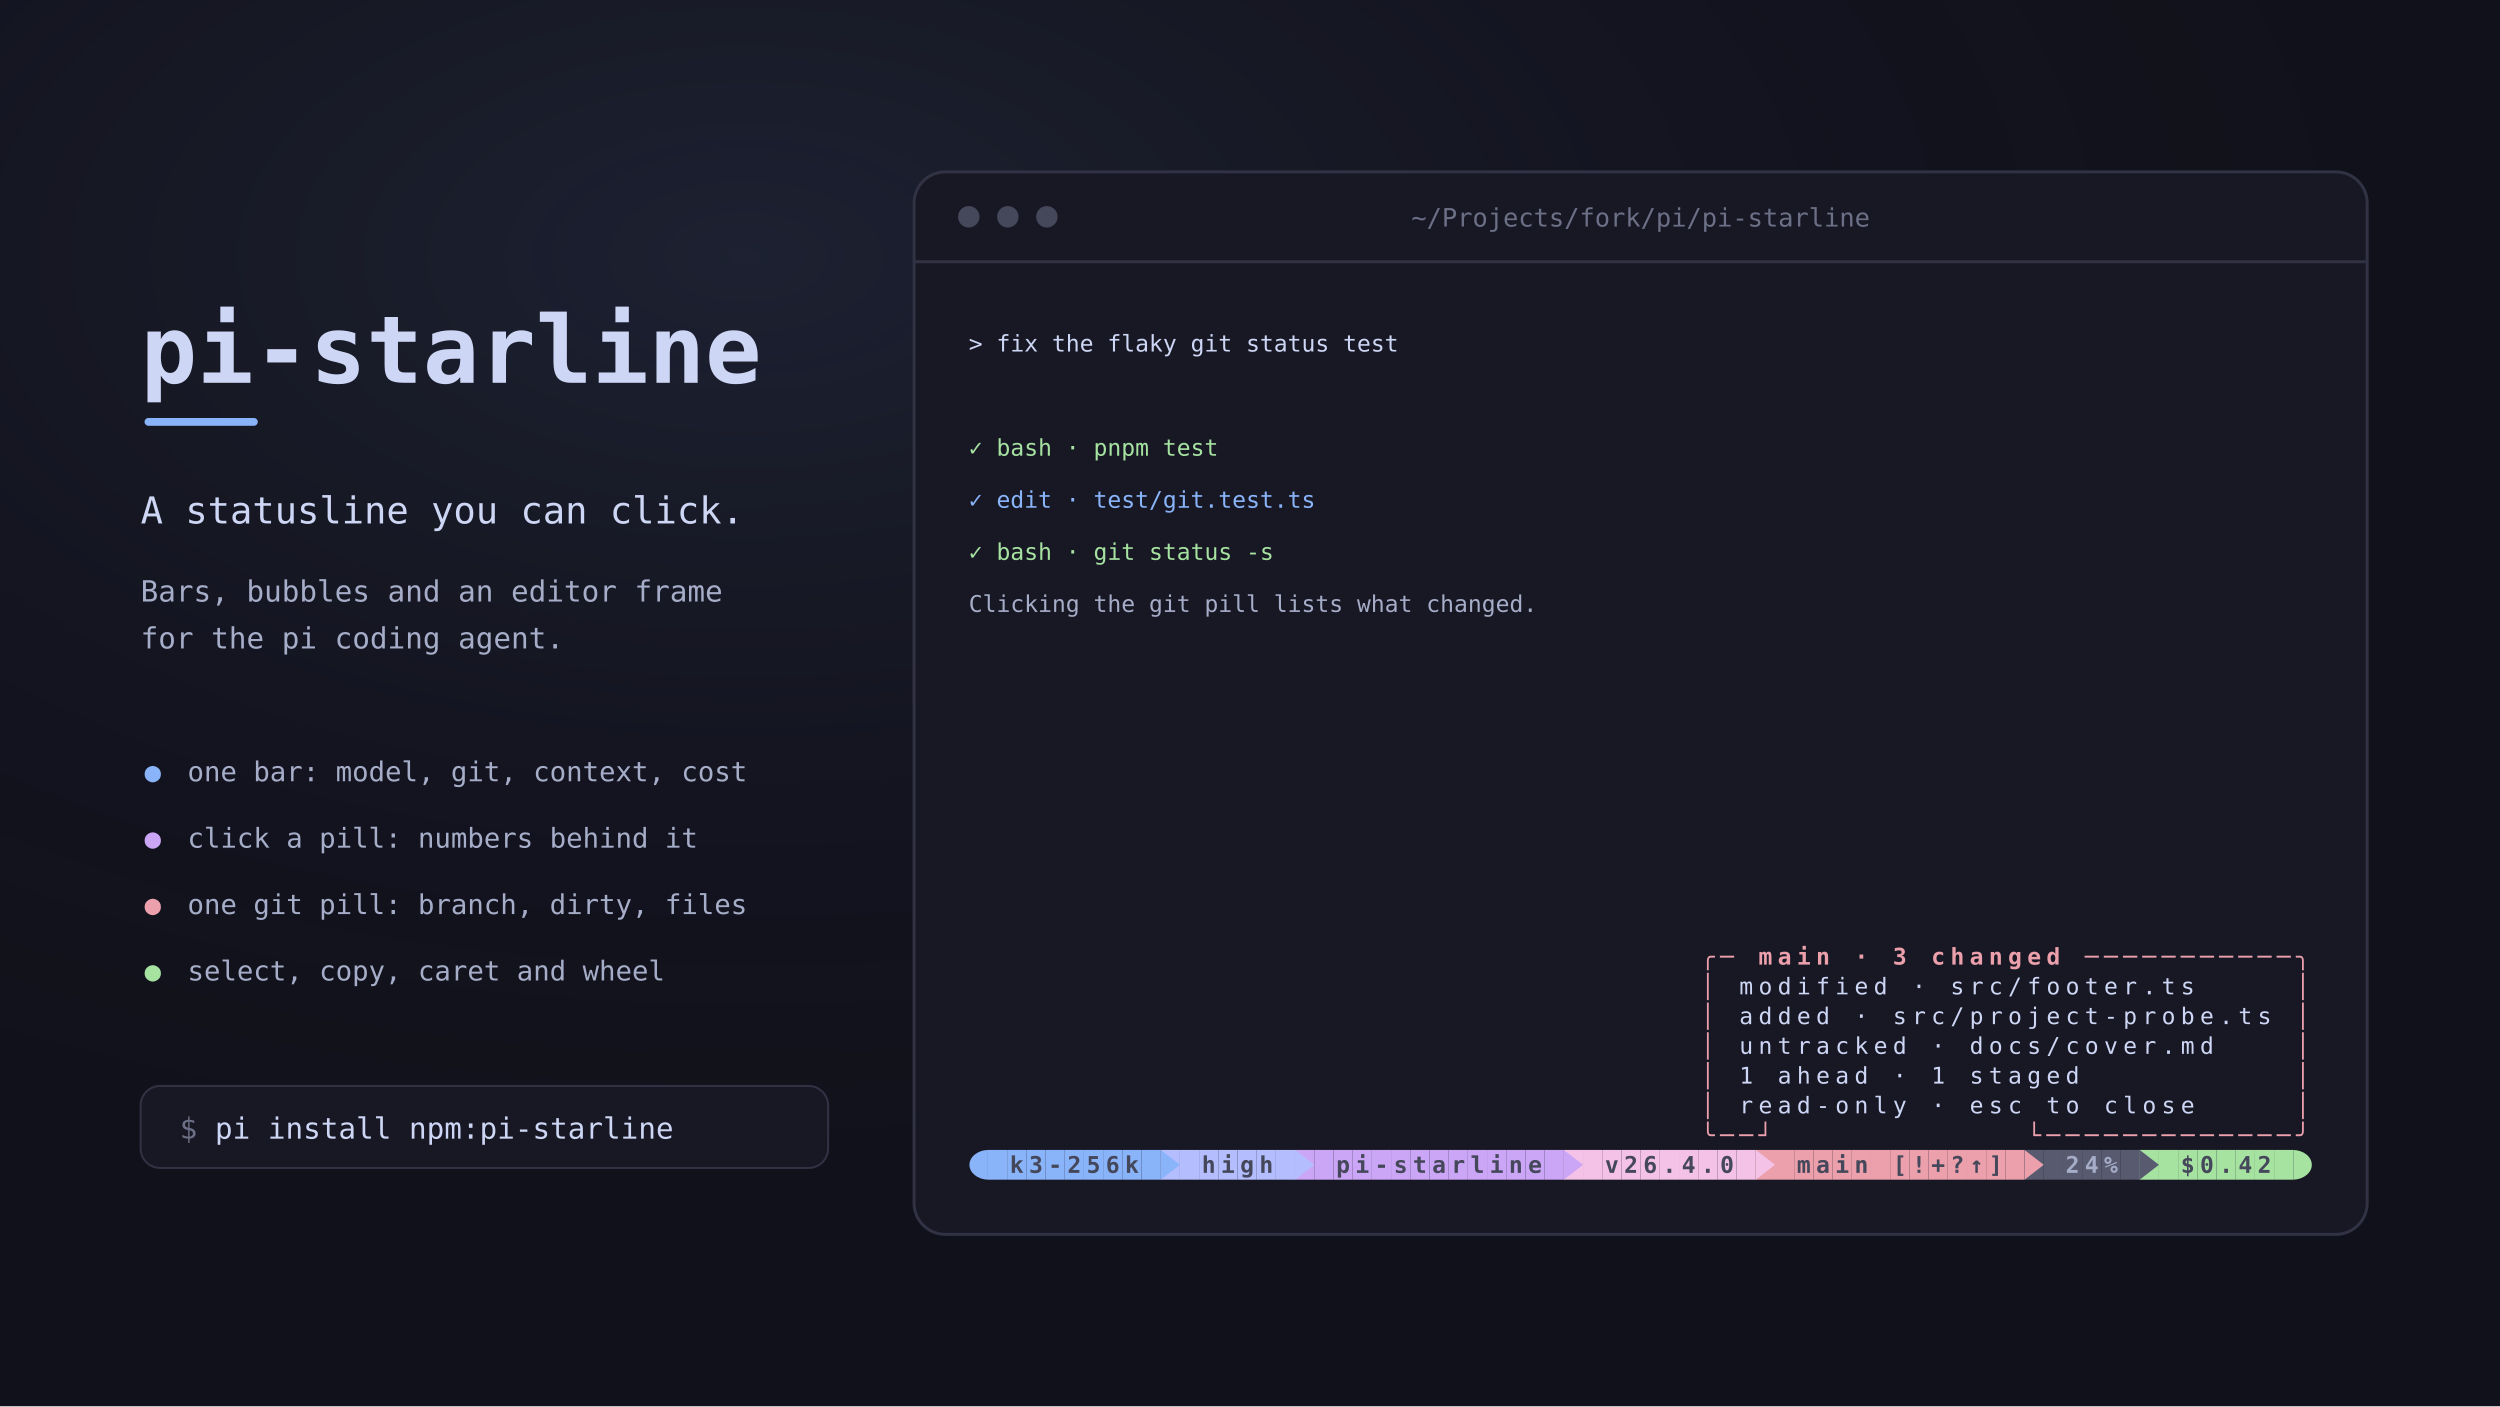
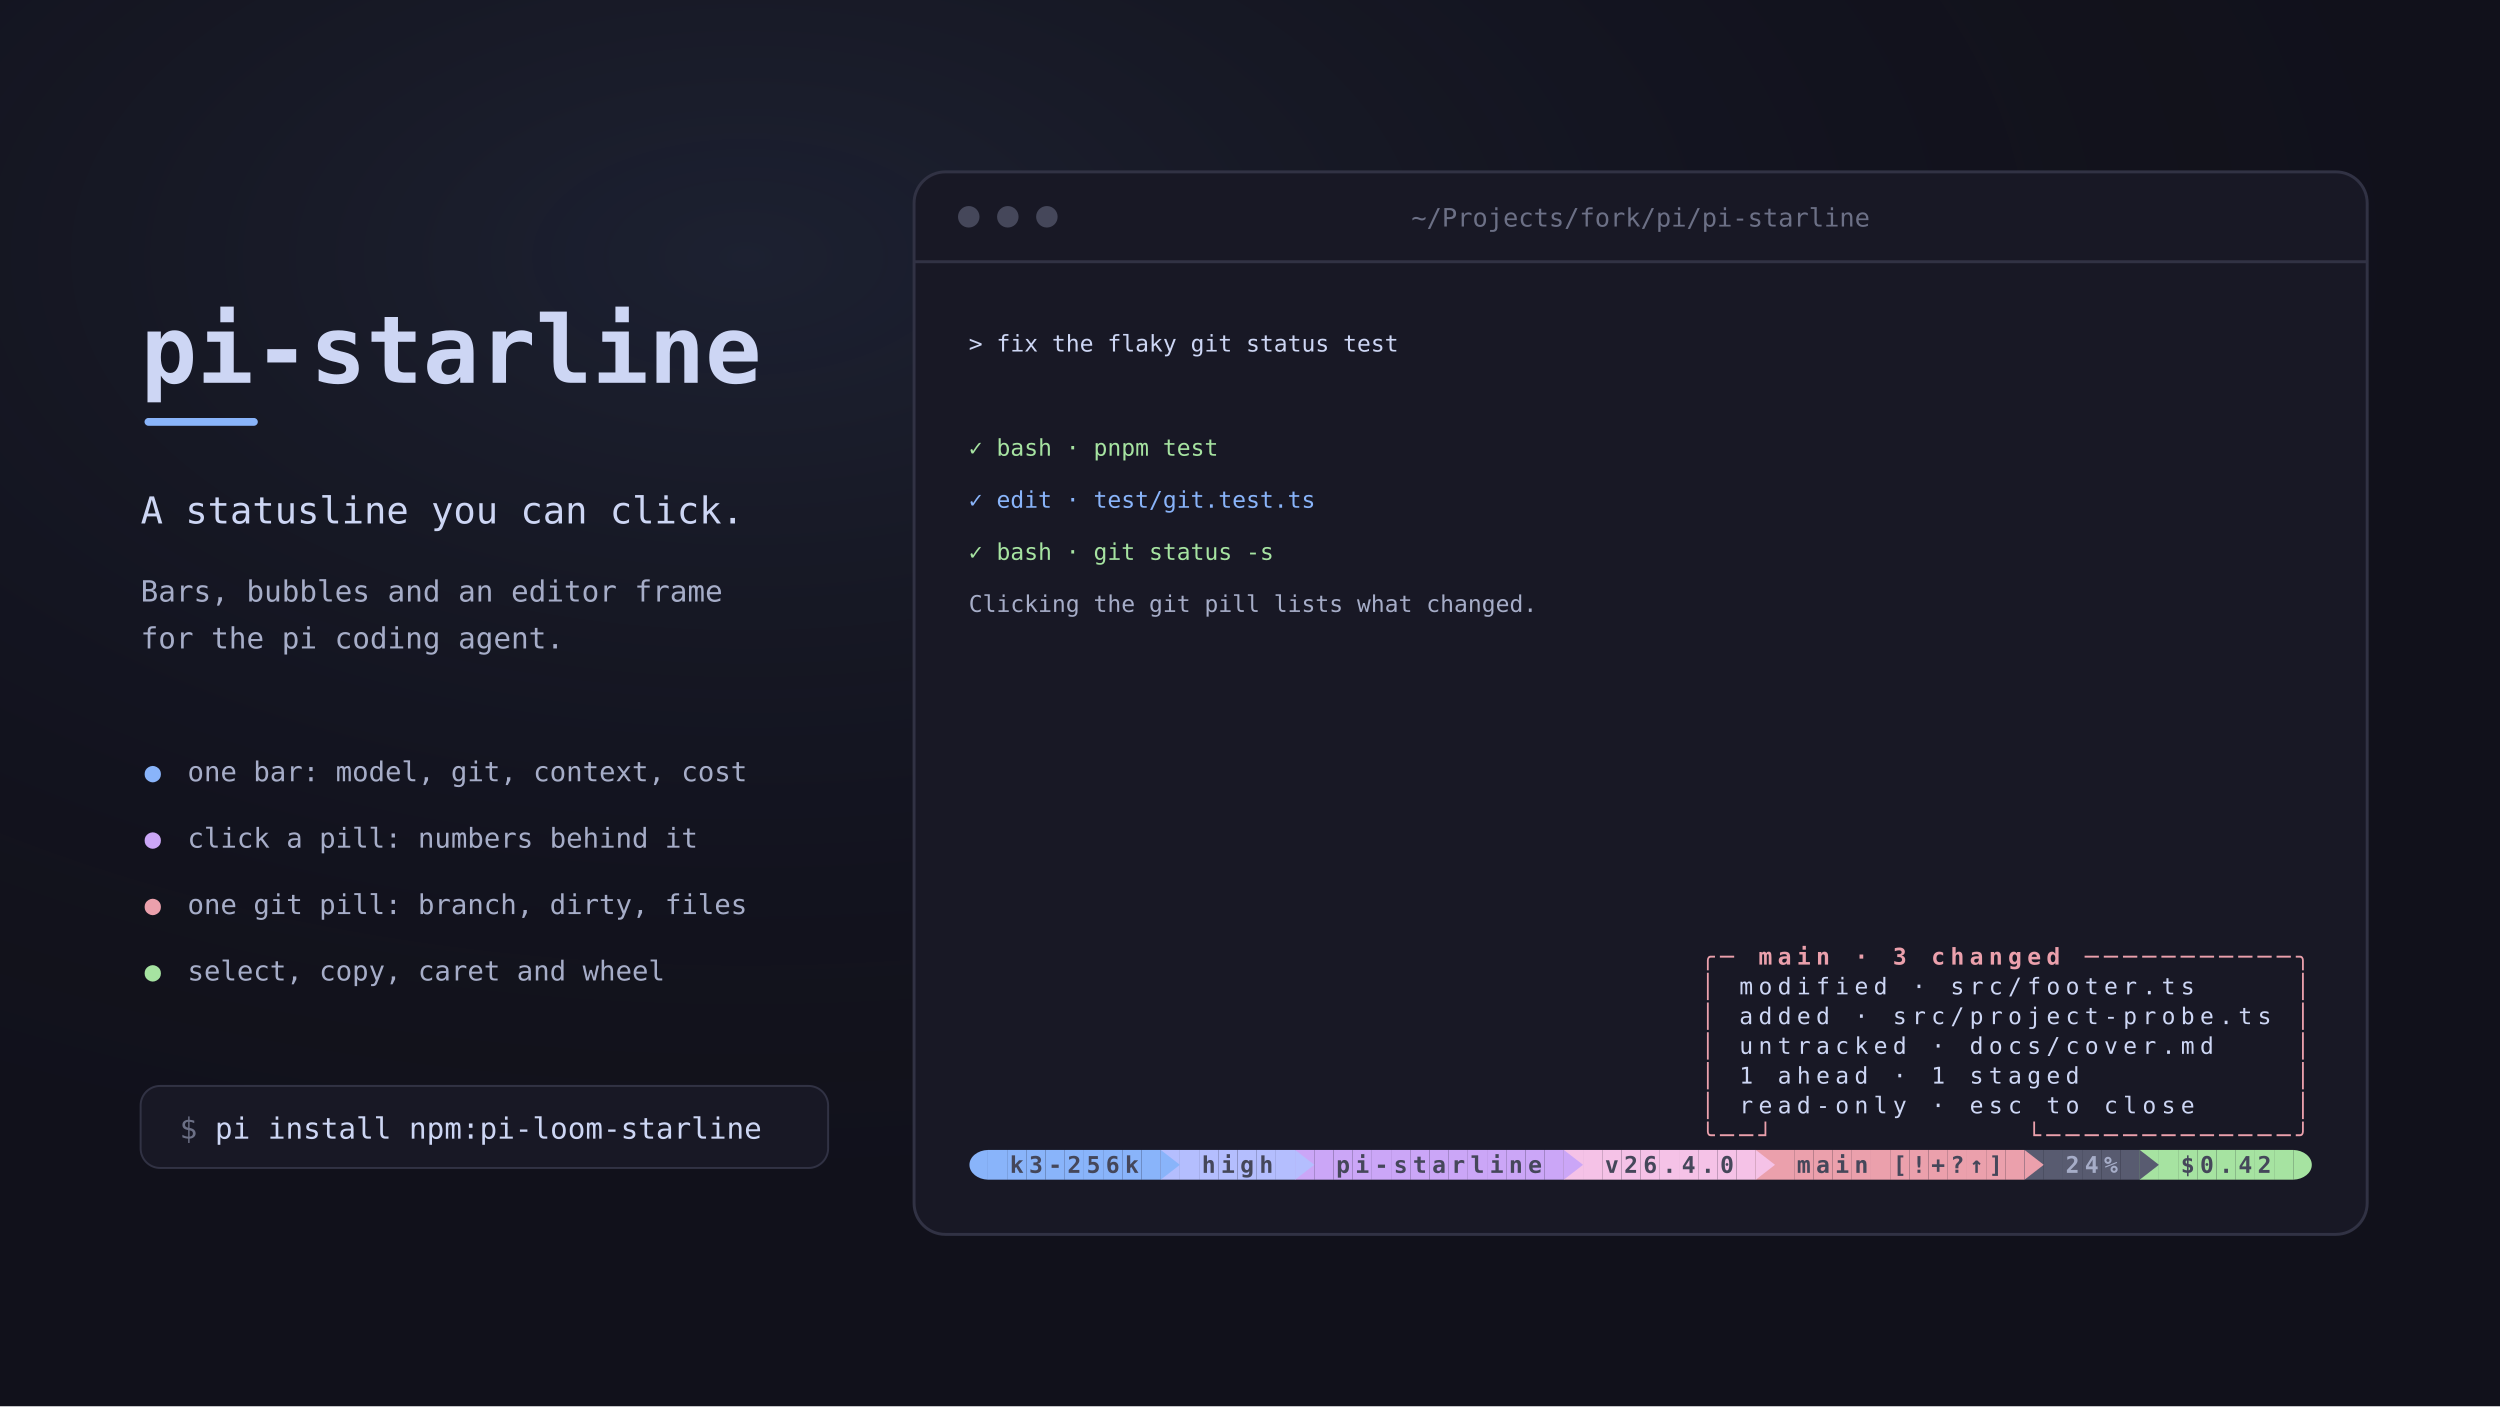
<svg xmlns="http://www.w3.org/2000/svg" width="1280" height="720" viewBox="0 0 1280 720" role="img">
  <rect width="1280" height="720" fill="#11111b" />
  <rect x="0" y="0" width="1280" height="720" fill="url(#glow)" />
  <defs>
    <radialGradient id="glow" cx="30%" cy="18%" r="72%">
      <stop offset="0%" stop-color="#89b4fa" stop-opacity="0.10" />
      <stop offset="100%" stop-color="#11111b" stop-opacity="0" />
    </radialGradient>
    <clipPath id="panel">
      <rect x="468" y="88" width="744" height="544" rx="16" />
    </clipPath>
  </defs>
  <g font-family="Maple Mono NF, Menlo, monospace">
    <text x="72" y="196" font-size="48" font-weight="700" fill="#cdd6f4">pi-starline</text>
    <rect x="74" y="214" width="58" height="4" rx="2" fill="#89b4fa" />
    <text x="72" y="268" font-size="19" fill="#cdd6f4">A statusline you can click.</text>
    <text x="72" y="308" font-size="15" fill="#a6adc8">Bars, bubbles and an editor frame</text>
    <text x="72" y="332" font-size="15" fill="#a6adc8">for the pi coding agent.</text>
    <text x="74" y="400" font-size="14" fill="#89b4fa">●</text>
    <text x="96" y="400" font-size="14" fill="#a6adc8">one bar: model, git, context, cost</text>
    <text x="74" y="434" font-size="14" fill="#cba6f7">●</text>
    <text x="96" y="434" font-size="14" fill="#a6adc8">click a pill: numbers behind it</text>
    <text x="74" y="468" font-size="14" fill="#eba0ac">●</text>
    <text x="96" y="468" font-size="14" fill="#a6adc8">one git pill: branch, dirty, files</text>
    <text x="74" y="502" font-size="14" fill="#a6e3a1">●</text>
    <text x="96" y="502" font-size="14" fill="#a6adc8">select, copy, caret and wheel</text>
    <rect x="72" y="556" width="352" height="42" rx="10" fill="#181825" stroke="#313244" />
-     <text x="92" y="583" font-size="15" fill="#6c7086">$ <tspan fill="#cdd6f4">pi install npm:pi-starline</tspan>
+     <text x="92" y="583" font-size="15" fill="#6c7086">$ <tspan fill="#cdd6f4">pi install npm:pi-loom-starline</tspan>
    </text>
  </g>
  <g clip-path="url(#panel)">
    <rect x="468" y="88" width="744" height="544" fill="#181825" />
  </g>
  <rect x="468" y="88" width="744" height="544" rx="16" fill="none" stroke="#313244" stroke-width="1.5" />
  <line x1="468" y1="134" x2="1212" y2="134" stroke="#313244" stroke-width="1.5" />
  <circle cx="496" cy="111" r="5.5" fill="#45475a" />
  <circle cx="516" cy="111" r="5.5" fill="#45475a" />
  <circle cx="536" cy="111" r="5.5" fill="#45475a" />
  <text x="840" y="116" font-family="Maple Mono NF, Menlo, monospace" font-size="13" fill="#6c7086" text-anchor="middle">~/Projects/fork/pi/pi-starline</text>
  <g font-family="Maple Mono NF, Menlo, monospace">
    <text x="496" y="180.00" fill="#cdd6f4" font-size="11.79" font-weight="400">&gt; fix the flaky git status test</text>
    <text x="496" y="233.32" fill="#a6e3a1" font-size="11.79" font-weight="400">✓ bash · pnpm test</text>
    <text x="496" y="259.98" fill="#89b4fa" font-size="11.79" font-weight="400">✓ edit · test/git.test.ts</text>
    <text x="496" y="286.64" fill="#a6e3a1" font-size="11.79" font-weight="400">✓ bash · git status -s</text>
    <text x="496" y="313.30" fill="#a6adc8" font-size="11.79" font-weight="400">Clicking the git pill lists what changed.</text>
  </g>
  <g font-family="Maple Mono NF, Menlo, monospace">
    <text x="874.40" y="493.87" fill="#eba0ac" font-size="11.794" font-weight="400" text-anchor="middle">╭</text>
    <text x="884.23" y="493.87" fill="#eba0ac" font-size="11.794" font-weight="400" text-anchor="middle">─</text>
    <text x="903.89" y="493.87" fill="#eba0ac" font-size="11.794" font-weight="700" text-anchor="middle">m</text>
    <text x="913.71" y="493.87" fill="#eba0ac" font-size="11.794" font-weight="700" text-anchor="middle">a</text>
    <text x="923.54" y="493.87" fill="#eba0ac" font-size="11.794" font-weight="700" text-anchor="middle">i</text>
    <text x="933.37" y="493.87" fill="#eba0ac" font-size="11.794" font-weight="700" text-anchor="middle">n</text>
    <text x="953.03" y="493.87" fill="#eba0ac" font-size="11.794" font-weight="700" text-anchor="middle">·</text>
    <text x="972.69" y="493.87" fill="#eba0ac" font-size="11.794" font-weight="700" text-anchor="middle">3</text>
    <text x="992.34" y="493.87" fill="#eba0ac" font-size="11.794" font-weight="700" text-anchor="middle">c</text>
    <text x="1002.17" y="493.87" fill="#eba0ac" font-size="11.794" font-weight="700" text-anchor="middle">h</text>
    <text x="1012.00" y="493.87" fill="#eba0ac" font-size="11.794" font-weight="700" text-anchor="middle">a</text>
    <text x="1021.83" y="493.87" fill="#eba0ac" font-size="11.794" font-weight="700" text-anchor="middle">n</text>
    <text x="1031.66" y="493.87" fill="#eba0ac" font-size="11.794" font-weight="700" text-anchor="middle">g</text>
    <text x="1041.49" y="493.87" fill="#eba0ac" font-size="11.794" font-weight="700" text-anchor="middle">e</text>
    <text x="1051.31" y="493.87" fill="#eba0ac" font-size="11.794" font-weight="700" text-anchor="middle">d</text>
    <text x="1070.97" y="493.87" fill="#eba0ac" font-size="11.794" font-weight="400" text-anchor="middle">─</text>
    <text x="1080.80" y="493.87" fill="#eba0ac" font-size="11.794" font-weight="400" text-anchor="middle">─</text>
    <text x="1090.63" y="493.87" fill="#eba0ac" font-size="11.794" font-weight="400" text-anchor="middle">─</text>
    <text x="1100.46" y="493.87" fill="#eba0ac" font-size="11.794" font-weight="400" text-anchor="middle">─</text>
    <text x="1110.29" y="493.87" fill="#eba0ac" font-size="11.794" font-weight="400" text-anchor="middle">─</text>
    <text x="1120.11" y="493.87" fill="#eba0ac" font-size="11.794" font-weight="400" text-anchor="middle">─</text>
    <text x="1129.94" y="493.87" fill="#eba0ac" font-size="11.794" font-weight="400" text-anchor="middle">─</text>
    <text x="1139.77" y="493.87" fill="#eba0ac" font-size="11.794" font-weight="400" text-anchor="middle">─</text>
    <text x="1149.60" y="493.87" fill="#eba0ac" font-size="11.794" font-weight="400" text-anchor="middle">─</text>
    <text x="1159.43" y="493.87" fill="#eba0ac" font-size="11.794" font-weight="400" text-anchor="middle">─</text>
    <text x="1169.26" y="493.87" fill="#eba0ac" font-size="11.794" font-weight="400" text-anchor="middle">─</text>
    <text x="1179.09" y="493.87" fill="#eba0ac" font-size="11.794" font-weight="400" text-anchor="middle">╮</text>
    <text x="874.40" y="509.11" fill="#eba0ac" font-size="11.794" font-weight="400" text-anchor="middle">│</text>
    <text x="894.06" y="509.11" fill="#cdd6f4" font-size="11.794" font-weight="400" text-anchor="middle">m</text>
    <text x="903.89" y="509.11" fill="#cdd6f4" font-size="11.794" font-weight="400" text-anchor="middle">o</text>
    <text x="913.71" y="509.11" fill="#cdd6f4" font-size="11.794" font-weight="400" text-anchor="middle">d</text>
    <text x="923.54" y="509.11" fill="#cdd6f4" font-size="11.794" font-weight="400" text-anchor="middle">i</text>
    <text x="933.37" y="509.11" fill="#cdd6f4" font-size="11.794" font-weight="400" text-anchor="middle">f</text>
    <text x="943.20" y="509.11" fill="#cdd6f4" font-size="11.794" font-weight="400" text-anchor="middle">i</text>
    <text x="953.03" y="509.11" fill="#cdd6f4" font-size="11.794" font-weight="400" text-anchor="middle">e</text>
    <text x="962.86" y="509.11" fill="#cdd6f4" font-size="11.794" font-weight="400" text-anchor="middle">d</text>
    <text x="982.51" y="509.11" fill="#cdd6f4" font-size="11.794" font-weight="400" text-anchor="middle">·</text>
    <text x="1002.17" y="509.11" fill="#cdd6f4" font-size="11.794" font-weight="400" text-anchor="middle">s</text>
    <text x="1012.00" y="509.11" fill="#cdd6f4" font-size="11.794" font-weight="400" text-anchor="middle">r</text>
    <text x="1021.83" y="509.11" fill="#cdd6f4" font-size="11.794" font-weight="400" text-anchor="middle">c</text>
    <text x="1031.66" y="509.11" fill="#cdd6f4" font-size="11.794" font-weight="400" text-anchor="middle">/</text>
    <text x="1041.49" y="509.11" fill="#cdd6f4" font-size="11.794" font-weight="400" text-anchor="middle">f</text>
    <text x="1051.31" y="509.11" fill="#cdd6f4" font-size="11.794" font-weight="400" text-anchor="middle">o</text>
    <text x="1061.14" y="509.11" fill="#cdd6f4" font-size="11.794" font-weight="400" text-anchor="middle">o</text>
    <text x="1070.97" y="509.11" fill="#cdd6f4" font-size="11.794" font-weight="400" text-anchor="middle">t</text>
    <text x="1080.80" y="509.11" fill="#cdd6f4" font-size="11.794" font-weight="400" text-anchor="middle">e</text>
    <text x="1090.63" y="509.11" fill="#cdd6f4" font-size="11.794" font-weight="400" text-anchor="middle">r</text>
    <text x="1100.46" y="509.11" fill="#cdd6f4" font-size="11.794" font-weight="400" text-anchor="middle">.</text>
    <text x="1110.29" y="509.11" fill="#cdd6f4" font-size="11.794" font-weight="400" text-anchor="middle">t</text>
    <text x="1120.11" y="509.11" fill="#cdd6f4" font-size="11.794" font-weight="400" text-anchor="middle">s</text>
    <text x="1179.09" y="509.11" fill="#eba0ac" font-size="11.794" font-weight="400" text-anchor="middle">│</text>
    <text x="874.40" y="524.34" fill="#eba0ac" font-size="11.794" font-weight="400" text-anchor="middle">│</text>
    <text x="894.06" y="524.34" fill="#cdd6f4" font-size="11.794" font-weight="400" text-anchor="middle">a</text>
    <text x="903.89" y="524.34" fill="#cdd6f4" font-size="11.794" font-weight="400" text-anchor="middle">d</text>
    <text x="913.71" y="524.34" fill="#cdd6f4" font-size="11.794" font-weight="400" text-anchor="middle">d</text>
    <text x="923.54" y="524.34" fill="#cdd6f4" font-size="11.794" font-weight="400" text-anchor="middle">e</text>
    <text x="933.37" y="524.34" fill="#cdd6f4" font-size="11.794" font-weight="400" text-anchor="middle">d</text>
    <text x="953.03" y="524.34" fill="#cdd6f4" font-size="11.794" font-weight="400" text-anchor="middle">·</text>
    <text x="972.69" y="524.34" fill="#cdd6f4" font-size="11.794" font-weight="400" text-anchor="middle">s</text>
    <text x="982.51" y="524.34" fill="#cdd6f4" font-size="11.794" font-weight="400" text-anchor="middle">r</text>
    <text x="992.34" y="524.34" fill="#cdd6f4" font-size="11.794" font-weight="400" text-anchor="middle">c</text>
    <text x="1002.17" y="524.34" fill="#cdd6f4" font-size="11.794" font-weight="400" text-anchor="middle">/</text>
    <text x="1012.00" y="524.34" fill="#cdd6f4" font-size="11.794" font-weight="400" text-anchor="middle">p</text>
    <text x="1021.83" y="524.34" fill="#cdd6f4" font-size="11.794" font-weight="400" text-anchor="middle">r</text>
    <text x="1031.66" y="524.34" fill="#cdd6f4" font-size="11.794" font-weight="400" text-anchor="middle">o</text>
    <text x="1041.49" y="524.34" fill="#cdd6f4" font-size="11.794" font-weight="400" text-anchor="middle">j</text>
    <text x="1051.31" y="524.34" fill="#cdd6f4" font-size="11.794" font-weight="400" text-anchor="middle">e</text>
    <text x="1061.14" y="524.34" fill="#cdd6f4" font-size="11.794" font-weight="400" text-anchor="middle">c</text>
    <text x="1070.97" y="524.34" fill="#cdd6f4" font-size="11.794" font-weight="400" text-anchor="middle">t</text>
    <text x="1080.80" y="524.34" fill="#cdd6f4" font-size="11.794" font-weight="400" text-anchor="middle">-</text>
    <text x="1090.63" y="524.34" fill="#cdd6f4" font-size="11.794" font-weight="400" text-anchor="middle">p</text>
    <text x="1100.46" y="524.34" fill="#cdd6f4" font-size="11.794" font-weight="400" text-anchor="middle">r</text>
    <text x="1110.29" y="524.34" fill="#cdd6f4" font-size="11.794" font-weight="400" text-anchor="middle">o</text>
    <text x="1120.11" y="524.34" fill="#cdd6f4" font-size="11.794" font-weight="400" text-anchor="middle">b</text>
    <text x="1129.94" y="524.34" fill="#cdd6f4" font-size="11.794" font-weight="400" text-anchor="middle">e</text>
    <text x="1139.77" y="524.34" fill="#cdd6f4" font-size="11.794" font-weight="400" text-anchor="middle">.</text>
    <text x="1149.60" y="524.34" fill="#cdd6f4" font-size="11.794" font-weight="400" text-anchor="middle">t</text>
    <text x="1159.43" y="524.34" fill="#cdd6f4" font-size="11.794" font-weight="400" text-anchor="middle">s</text>
    <text x="1179.09" y="524.34" fill="#eba0ac" font-size="11.794" font-weight="400" text-anchor="middle">│</text>
    <text x="874.40" y="539.57" fill="#eba0ac" font-size="11.794" font-weight="400" text-anchor="middle">│</text>
    <text x="894.06" y="539.57" fill="#cdd6f4" font-size="11.794" font-weight="400" text-anchor="middle">u</text>
    <text x="903.89" y="539.57" fill="#cdd6f4" font-size="11.794" font-weight="400" text-anchor="middle">n</text>
    <text x="913.71" y="539.57" fill="#cdd6f4" font-size="11.794" font-weight="400" text-anchor="middle">t</text>
    <text x="923.54" y="539.57" fill="#cdd6f4" font-size="11.794" font-weight="400" text-anchor="middle">r</text>
    <text x="933.37" y="539.57" fill="#cdd6f4" font-size="11.794" font-weight="400" text-anchor="middle">a</text>
    <text x="943.20" y="539.57" fill="#cdd6f4" font-size="11.794" font-weight="400" text-anchor="middle">c</text>
    <text x="953.03" y="539.57" fill="#cdd6f4" font-size="11.794" font-weight="400" text-anchor="middle">k</text>
    <text x="962.86" y="539.57" fill="#cdd6f4" font-size="11.794" font-weight="400" text-anchor="middle">e</text>
    <text x="972.69" y="539.57" fill="#cdd6f4" font-size="11.794" font-weight="400" text-anchor="middle">d</text>
    <text x="992.34" y="539.57" fill="#cdd6f4" font-size="11.794" font-weight="400" text-anchor="middle">·</text>
    <text x="1012.00" y="539.57" fill="#cdd6f4" font-size="11.794" font-weight="400" text-anchor="middle">d</text>
    <text x="1021.83" y="539.57" fill="#cdd6f4" font-size="11.794" font-weight="400" text-anchor="middle">o</text>
    <text x="1031.66" y="539.57" fill="#cdd6f4" font-size="11.794" font-weight="400" text-anchor="middle">c</text>
    <text x="1041.49" y="539.57" fill="#cdd6f4" font-size="11.794" font-weight="400" text-anchor="middle">s</text>
    <text x="1051.31" y="539.57" fill="#cdd6f4" font-size="11.794" font-weight="400" text-anchor="middle">/</text>
    <text x="1061.14" y="539.57" fill="#cdd6f4" font-size="11.794" font-weight="400" text-anchor="middle">c</text>
    <text x="1070.97" y="539.57" fill="#cdd6f4" font-size="11.794" font-weight="400" text-anchor="middle">o</text>
    <text x="1080.80" y="539.57" fill="#cdd6f4" font-size="11.794" font-weight="400" text-anchor="middle">v</text>
    <text x="1090.63" y="539.57" fill="#cdd6f4" font-size="11.794" font-weight="400" text-anchor="middle">e</text>
    <text x="1100.46" y="539.57" fill="#cdd6f4" font-size="11.794" font-weight="400" text-anchor="middle">r</text>
    <text x="1110.29" y="539.57" fill="#cdd6f4" font-size="11.794" font-weight="400" text-anchor="middle">.</text>
    <text x="1120.11" y="539.57" fill="#cdd6f4" font-size="11.794" font-weight="400" text-anchor="middle">m</text>
    <text x="1129.94" y="539.57" fill="#cdd6f4" font-size="11.794" font-weight="400" text-anchor="middle">d</text>
    <text x="1179.09" y="539.57" fill="#eba0ac" font-size="11.794" font-weight="400" text-anchor="middle">│</text>
    <text x="874.40" y="554.81" fill="#eba0ac" font-size="11.794" font-weight="400" text-anchor="middle">│</text>
    <text x="894.06" y="554.81" fill="#cdd6f4" font-size="11.794" font-weight="400" text-anchor="middle">1</text>
    <text x="913.71" y="554.81" fill="#cdd6f4" font-size="11.794" font-weight="400" text-anchor="middle">a</text>
    <text x="923.54" y="554.81" fill="#cdd6f4" font-size="11.794" font-weight="400" text-anchor="middle">h</text>
    <text x="933.37" y="554.81" fill="#cdd6f4" font-size="11.794" font-weight="400" text-anchor="middle">e</text>
    <text x="943.20" y="554.81" fill="#cdd6f4" font-size="11.794" font-weight="400" text-anchor="middle">a</text>
    <text x="953.03" y="554.81" fill="#cdd6f4" font-size="11.794" font-weight="400" text-anchor="middle">d</text>
    <text x="972.69" y="554.81" fill="#cdd6f4" font-size="11.794" font-weight="400" text-anchor="middle">·</text>
    <text x="992.34" y="554.81" fill="#cdd6f4" font-size="11.794" font-weight="400" text-anchor="middle">1</text>
    <text x="1012.00" y="554.81" fill="#cdd6f4" font-size="11.794" font-weight="400" text-anchor="middle">s</text>
    <text x="1021.83" y="554.81" fill="#cdd6f4" font-size="11.794" font-weight="400" text-anchor="middle">t</text>
    <text x="1031.66" y="554.81" fill="#cdd6f4" font-size="11.794" font-weight="400" text-anchor="middle">a</text>
    <text x="1041.49" y="554.81" fill="#cdd6f4" font-size="11.794" font-weight="400" text-anchor="middle">g</text>
    <text x="1051.31" y="554.81" fill="#cdd6f4" font-size="11.794" font-weight="400" text-anchor="middle">e</text>
    <text x="1061.14" y="554.81" fill="#cdd6f4" font-size="11.794" font-weight="400" text-anchor="middle">d</text>
    <text x="1179.09" y="554.81" fill="#eba0ac" font-size="11.794" font-weight="400" text-anchor="middle">│</text>
    <text x="874.40" y="570.04" fill="#eba0ac" font-size="11.794" font-weight="400" text-anchor="middle">│</text>
    <text x="894.06" y="570.04" fill="#cdd6f4" font-size="11.794" font-weight="400" text-anchor="middle">r</text>
    <text x="903.89" y="570.04" fill="#cdd6f4" font-size="11.794" font-weight="400" text-anchor="middle">e</text>
    <text x="913.71" y="570.04" fill="#cdd6f4" font-size="11.794" font-weight="400" text-anchor="middle">a</text>
    <text x="923.54" y="570.04" fill="#cdd6f4" font-size="11.794" font-weight="400" text-anchor="middle">d</text>
    <text x="933.37" y="570.04" fill="#cdd6f4" font-size="11.794" font-weight="400" text-anchor="middle">-</text>
    <text x="943.20" y="570.04" fill="#cdd6f4" font-size="11.794" font-weight="400" text-anchor="middle">o</text>
    <text x="953.03" y="570.04" fill="#cdd6f4" font-size="11.794" font-weight="400" text-anchor="middle">n</text>
    <text x="962.86" y="570.04" fill="#cdd6f4" font-size="11.794" font-weight="400" text-anchor="middle">l</text>
    <text x="972.69" y="570.04" fill="#cdd6f4" font-size="11.794" font-weight="400" text-anchor="middle">y</text>
    <text x="992.34" y="570.04" fill="#cdd6f4" font-size="11.794" font-weight="400" text-anchor="middle">·</text>
    <text x="1012.00" y="570.04" fill="#cdd6f4" font-size="11.794" font-weight="400" text-anchor="middle">e</text>
    <text x="1021.83" y="570.04" fill="#cdd6f4" font-size="11.794" font-weight="400" text-anchor="middle">s</text>
    <text x="1031.66" y="570.04" fill="#cdd6f4" font-size="11.794" font-weight="400" text-anchor="middle">c</text>
    <text x="1051.31" y="570.04" fill="#cdd6f4" font-size="11.794" font-weight="400" text-anchor="middle">t</text>
    <text x="1061.14" y="570.04" fill="#cdd6f4" font-size="11.794" font-weight="400" text-anchor="middle">o</text>
    <text x="1080.80" y="570.04" fill="#cdd6f4" font-size="11.794" font-weight="400" text-anchor="middle">c</text>
    <text x="1090.63" y="570.04" fill="#cdd6f4" font-size="11.794" font-weight="400" text-anchor="middle">l</text>
    <text x="1100.46" y="570.04" fill="#cdd6f4" font-size="11.794" font-weight="400" text-anchor="middle">o</text>
    <text x="1110.29" y="570.04" fill="#cdd6f4" font-size="11.794" font-weight="400" text-anchor="middle">s</text>
    <text x="1120.11" y="570.04" fill="#cdd6f4" font-size="11.794" font-weight="400" text-anchor="middle">e</text>
    <text x="1179.09" y="570.04" fill="#eba0ac" font-size="11.794" font-weight="400" text-anchor="middle">│</text>
    <text x="874.40" y="585.28" fill="#eba0ac" font-size="11.794" font-weight="400" text-anchor="middle">╰</text>
    <text x="884.23" y="585.28" fill="#eba0ac" font-size="11.794" font-weight="400" text-anchor="middle">─</text>
    <text x="894.06" y="585.28" fill="#eba0ac" font-size="11.794" font-weight="400" text-anchor="middle">─</text>
    <text x="903.89" y="585.28" fill="#eba0ac" font-size="11.794" font-weight="400" text-anchor="middle">┘</text>
    <text x="1041.49" y="585.28" fill="#eba0ac" font-size="11.794" font-weight="400" text-anchor="middle">└</text>
    <text x="1051.31" y="585.28" fill="#eba0ac" font-size="11.794" font-weight="400" text-anchor="middle">─</text>
    <text x="1061.14" y="585.28" fill="#eba0ac" font-size="11.794" font-weight="400" text-anchor="middle">─</text>
    <text x="1070.97" y="585.28" fill="#eba0ac" font-size="11.794" font-weight="400" text-anchor="middle">─</text>
    <text x="1080.80" y="585.28" fill="#eba0ac" font-size="11.794" font-weight="400" text-anchor="middle">─</text>
    <text x="1090.63" y="585.28" fill="#eba0ac" font-size="11.794" font-weight="400" text-anchor="middle">─</text>
    <text x="1100.46" y="585.28" fill="#eba0ac" font-size="11.794" font-weight="400" text-anchor="middle">─</text>
    <text x="1110.29" y="585.28" fill="#eba0ac" font-size="11.794" font-weight="400" text-anchor="middle">─</text>
    <text x="1120.11" y="585.28" fill="#eba0ac" font-size="11.794" font-weight="400" text-anchor="middle">─</text>
    <text x="1129.94" y="585.28" fill="#eba0ac" font-size="11.794" font-weight="400" text-anchor="middle">─</text>
    <text x="1139.77" y="585.28" fill="#eba0ac" font-size="11.794" font-weight="400" text-anchor="middle">─</text>
    <text x="1149.60" y="585.28" fill="#eba0ac" font-size="11.794" font-weight="400" text-anchor="middle">─</text>
    <text x="1159.43" y="585.28" fill="#eba0ac" font-size="11.794" font-weight="400" text-anchor="middle">─</text>
    <text x="1169.26" y="585.28" fill="#eba0ac" font-size="11.794" font-weight="400" text-anchor="middle">─</text>
    <text x="1179.09" y="585.28" fill="#eba0ac" font-size="11.794" font-weight="400" text-anchor="middle">╯</text>
  </g>
  <g font-family="Maple Mono NF, Menlo, monospace">
    <path d="M505.83,588.77 A9.83,7.62 0 0 0 505.83,604.00 Z" fill="#89b4fa" />
    <rect x="505.83" y="588.77" width="9.83" height="15.23" fill="#89b4fa" />
    <rect x="515.66" y="588.77" width="9.83" height="15.23" fill="#89b4fa" />
    <text x="520.57" y="600.51" fill="#45475a" font-size="11.794" font-weight="700" text-anchor="middle">k</text>
    <rect x="525.49" y="588.77" width="9.83" height="15.23" fill="#89b4fa" />
    <text x="530.40" y="600.51" fill="#45475a" font-size="11.794" font-weight="700" text-anchor="middle">3</text>
    <rect x="535.31" y="588.77" width="9.83" height="15.23" fill="#89b4fa" />
    <text x="540.23" y="600.51" fill="#45475a" font-size="11.794" font-weight="700" text-anchor="middle">-</text>
    <rect x="545.14" y="588.77" width="9.83" height="15.23" fill="#89b4fa" />
    <text x="550.06" y="600.51" fill="#45475a" font-size="11.794" font-weight="700" text-anchor="middle">2</text>
    <rect x="554.97" y="588.77" width="9.83" height="15.23" fill="#89b4fa" />
    <text x="559.89" y="600.51" fill="#45475a" font-size="11.794" font-weight="700" text-anchor="middle">5</text>
    <rect x="564.80" y="588.77" width="9.83" height="15.23" fill="#89b4fa" />
    <text x="569.71" y="600.51" fill="#45475a" font-size="11.794" font-weight="700" text-anchor="middle">6</text>
    <rect x="574.63" y="588.77" width="9.83" height="15.23" fill="#89b4fa" />
    <text x="579.54" y="600.51" fill="#45475a" font-size="11.794" font-weight="700" text-anchor="middle">k</text>
    <rect x="584.46" y="588.77" width="9.83" height="15.23" fill="#89b4fa" />
    <rect x="594.29" y="588.77" width="9.83" height="15.23" fill="#b4befe" />
    <path d="M594.29,588.77 L604.11,596.38 L594.29,604.00 Z" fill="#89b4fa" />
    <rect x="604.11" y="588.77" width="9.83" height="15.23" fill="#b4befe" />
    <rect x="613.94" y="588.77" width="9.83" height="15.23" fill="#b4befe" />
    <text x="618.86" y="600.51" fill="#45475a" font-size="11.794" font-weight="700" text-anchor="middle">h</text>
    <rect x="623.77" y="588.77" width="9.83" height="15.23" fill="#b4befe" />
    <text x="628.69" y="600.51" fill="#45475a" font-size="11.794" font-weight="700" text-anchor="middle">i</text>
    <rect x="633.60" y="588.77" width="9.83" height="15.23" fill="#b4befe" />
    <text x="638.51" y="600.51" fill="#45475a" font-size="11.794" font-weight="700" text-anchor="middle">g</text>
    <rect x="643.43" y="588.77" width="9.83" height="15.23" fill="#b4befe" />
    <text x="648.34" y="600.51" fill="#45475a" font-size="11.794" font-weight="700" text-anchor="middle">h</text>
    <rect x="653.26" y="588.77" width="9.83" height="15.23" fill="#b4befe" />
    <rect x="663.09" y="588.77" width="9.83" height="15.23" fill="#cba6f7" />
    <path d="M663.09,588.77 L672.91,596.38 L663.09,604.00 Z" fill="#b4befe" />
    <rect x="672.91" y="588.77" width="9.83" height="15.23" fill="#cba6f7" />
    <rect x="682.74" y="588.77" width="9.83" height="15.23" fill="#cba6f7" />
    <text x="687.66" y="600.51" fill="#45475a" font-size="11.794" font-weight="700" text-anchor="middle">p</text>
    <rect x="692.57" y="588.77" width="9.83" height="15.23" fill="#cba6f7" />
    <text x="697.49" y="600.51" fill="#45475a" font-size="11.794" font-weight="700" text-anchor="middle">i</text>
    <rect x="702.40" y="588.77" width="9.83" height="15.23" fill="#cba6f7" />
    <text x="707.31" y="600.51" fill="#45475a" font-size="11.794" font-weight="700" text-anchor="middle">-</text>
    <rect x="712.23" y="588.77" width="9.83" height="15.23" fill="#cba6f7" />
    <text x="717.14" y="600.51" fill="#45475a" font-size="11.794" font-weight="700" text-anchor="middle">s</text>
    <rect x="722.06" y="588.77" width="9.83" height="15.23" fill="#cba6f7" />
    <text x="726.97" y="600.51" fill="#45475a" font-size="11.794" font-weight="700" text-anchor="middle">t</text>
    <rect x="731.89" y="588.77" width="9.83" height="15.23" fill="#cba6f7" />
    <text x="736.80" y="600.51" fill="#45475a" font-size="11.794" font-weight="700" text-anchor="middle">a</text>
    <rect x="741.71" y="588.77" width="9.83" height="15.23" fill="#cba6f7" />
    <text x="746.63" y="600.51" fill="#45475a" font-size="11.794" font-weight="700" text-anchor="middle">r</text>
    <rect x="751.54" y="588.77" width="9.83" height="15.23" fill="#cba6f7" />
    <text x="756.46" y="600.51" fill="#45475a" font-size="11.794" font-weight="700" text-anchor="middle">l</text>
    <rect x="761.37" y="588.77" width="9.83" height="15.23" fill="#cba6f7" />
    <text x="766.29" y="600.51" fill="#45475a" font-size="11.794" font-weight="700" text-anchor="middle">i</text>
    <rect x="771.20" y="588.77" width="9.83" height="15.23" fill="#cba6f7" />
    <text x="776.11" y="600.51" fill="#45475a" font-size="11.794" font-weight="700" text-anchor="middle">n</text>
    <rect x="781.03" y="588.77" width="9.83" height="15.23" fill="#cba6f7" />
    <text x="785.94" y="600.51" fill="#45475a" font-size="11.794" font-weight="700" text-anchor="middle">e</text>
    <rect x="790.86" y="588.77" width="9.83" height="15.23" fill="#cba6f7" />
    <rect x="800.69" y="588.77" width="9.83" height="15.23" fill="#f5c2e7" />
    <path d="M800.69,588.77 L810.51,596.38 L800.69,604.00 Z" fill="#cba6f7" />
    <rect x="810.51" y="588.77" width="9.83" height="15.23" fill="#f5c2e7" />
    <rect x="820.34" y="588.77" width="9.83" height="15.23" fill="#f5c2e7" />
    <text x="825.26" y="600.51" fill="#45475a" font-size="11.794" font-weight="700" text-anchor="middle">v</text>
    <rect x="830.17" y="588.77" width="9.83" height="15.23" fill="#f5c2e7" />
    <text x="835.09" y="600.51" fill="#45475a" font-size="11.794" font-weight="700" text-anchor="middle">2</text>
    <rect x="840.00" y="588.77" width="9.83" height="15.23" fill="#f5c2e7" />
    <text x="844.91" y="600.51" fill="#45475a" font-size="11.794" font-weight="700" text-anchor="middle">6</text>
    <rect x="849.83" y="588.77" width="9.83" height="15.23" fill="#f5c2e7" />
    <text x="854.74" y="600.51" fill="#45475a" font-size="11.794" font-weight="700" text-anchor="middle">.</text>
    <rect x="859.66" y="588.77" width="9.83" height="15.23" fill="#f5c2e7" />
    <text x="864.57" y="600.51" fill="#45475a" font-size="11.794" font-weight="700" text-anchor="middle">4</text>
    <rect x="869.49" y="588.77" width="9.83" height="15.23" fill="#f5c2e7" />
    <text x="874.40" y="600.51" fill="#45475a" font-size="11.794" font-weight="700" text-anchor="middle">.</text>
    <rect x="879.31" y="588.77" width="9.83" height="15.23" fill="#f5c2e7" />
    <text x="884.23" y="600.51" fill="#45475a" font-size="11.794" font-weight="700" text-anchor="middle">0</text>
    <rect x="889.14" y="588.77" width="9.83" height="15.23" fill="#f5c2e7" />
    <rect x="898.97" y="588.77" width="9.83" height="15.23" fill="#eba0ac" />
    <path d="M898.97,588.77 L908.80,596.38 L898.97,604.00 Z" fill="#f5c2e7" />
    <rect x="908.80" y="588.77" width="9.83" height="15.23" fill="#eba0ac" />
    <rect x="918.63" y="588.77" width="9.83" height="15.23" fill="#eba0ac" />
    <text x="923.54" y="600.51" fill="#45475a" font-size="11.794" font-weight="700" text-anchor="middle">m</text>
    <rect x="928.46" y="588.77" width="9.83" height="15.23" fill="#eba0ac" />
    <text x="933.37" y="600.51" fill="#45475a" font-size="11.794" font-weight="700" text-anchor="middle">a</text>
    <rect x="938.29" y="588.77" width="9.83" height="15.23" fill="#eba0ac" />
    <text x="943.20" y="600.51" fill="#45475a" font-size="11.794" font-weight="700" text-anchor="middle">i</text>
    <rect x="948.11" y="588.77" width="9.83" height="15.23" fill="#eba0ac" />
    <text x="953.03" y="600.51" fill="#45475a" font-size="11.794" font-weight="700" text-anchor="middle">n</text>
    <rect x="957.94" y="588.77" width="9.83" height="15.23" fill="#eba0ac" />
    <rect x="967.77" y="588.77" width="9.83" height="15.23" fill="#eba0ac" />
    <text x="972.69" y="600.51" fill="#45475a" font-size="11.794" font-weight="700" text-anchor="middle">[</text>
    <rect x="977.60" y="588.77" width="9.83" height="15.23" fill="#eba0ac" />
    <text x="982.51" y="600.51" fill="#45475a" font-size="11.794" font-weight="700" text-anchor="middle">!</text>
    <rect x="987.43" y="588.77" width="9.83" height="15.23" fill="#eba0ac" />
    <text x="992.34" y="600.51" fill="#45475a" font-size="11.794" font-weight="700" text-anchor="middle">+</text>
    <rect x="997.26" y="588.77" width="9.83" height="15.23" fill="#eba0ac" />
    <text x="1002.17" y="600.51" fill="#45475a" font-size="11.794" font-weight="700" text-anchor="middle">?</text>
    <rect x="1007.09" y="588.77" width="9.83" height="15.23" fill="#eba0ac" />
    <text x="1012.00" y="600.51" fill="#45475a" font-size="11.794" font-weight="700" text-anchor="middle">↑</text>
    <rect x="1016.91" y="588.77" width="9.83" height="15.23" fill="#eba0ac" />
    <text x="1021.83" y="600.51" fill="#45475a" font-size="11.794" font-weight="700" text-anchor="middle">]</text>
    <rect x="1026.74" y="588.77" width="9.83" height="15.23" fill="#eba0ac" />
    <rect x="1036.57" y="588.77" width="9.83" height="15.23" fill="#585b70" />
    <path d="M1036.57,588.77 L1046.40,596.38 L1036.57,604.00 Z" fill="#eba0ac" />
    <rect x="1046.40" y="588.77" width="9.83" height="15.23" fill="#585b70" />
    <rect x="1056.23" y="588.77" width="9.83" height="15.23" fill="#585b70" />
    <text x="1061.14" y="600.51" fill="#a6adc8" font-size="11.794" font-weight="700" text-anchor="middle">2</text>
    <rect x="1066.06" y="588.77" width="9.83" height="15.23" fill="#585b70" />
    <text x="1070.97" y="600.51" fill="#a6adc8" font-size="11.794" font-weight="700" text-anchor="middle">4</text>
    <rect x="1075.89" y="588.77" width="9.83" height="15.23" fill="#585b70" />
    <text x="1080.80" y="600.51" fill="#a6adc8" font-size="11.794" font-weight="700" text-anchor="middle">%</text>
    <rect x="1085.71" y="588.77" width="9.83" height="15.23" fill="#585b70" />
    <rect x="1095.54" y="588.77" width="9.83" height="15.23" fill="#a6e3a1" />
    <path d="M1095.54,588.77 L1105.37,596.38 L1095.54,604.00 Z" fill="#585b70" />
    <rect x="1105.37" y="588.77" width="9.83" height="15.23" fill="#a6e3a1" />
    <rect x="1115.20" y="588.77" width="9.83" height="15.23" fill="#a6e3a1" />
    <text x="1120.11" y="600.51" fill="#45475a" font-size="11.794" font-weight="700" text-anchor="middle">$</text>
    <rect x="1125.03" y="588.77" width="9.83" height="15.23" fill="#a6e3a1" />
    <text x="1129.94" y="600.51" fill="#45475a" font-size="11.794" font-weight="700" text-anchor="middle">0</text>
    <rect x="1134.86" y="588.77" width="9.83" height="15.23" fill="#a6e3a1" />
    <text x="1139.77" y="600.51" fill="#45475a" font-size="11.794" font-weight="700" text-anchor="middle">.</text>
    <rect x="1144.69" y="588.77" width="9.83" height="15.23" fill="#a6e3a1" />
    <text x="1149.60" y="600.51" fill="#45475a" font-size="11.794" font-weight="700" text-anchor="middle">4</text>
    <rect x="1154.51" y="588.77" width="9.83" height="15.23" fill="#a6e3a1" />
    <text x="1159.43" y="600.51" fill="#45475a" font-size="11.794" font-weight="700" text-anchor="middle">2</text>
    <rect x="1164.34" y="588.77" width="9.83" height="15.23" fill="#a6e3a1" />
    <path d="M1174.17,588.77 A9.83,7.62 0 0 1 1174.17,604.00 Z" fill="#a6e3a1" />
  </g>
</svg>
